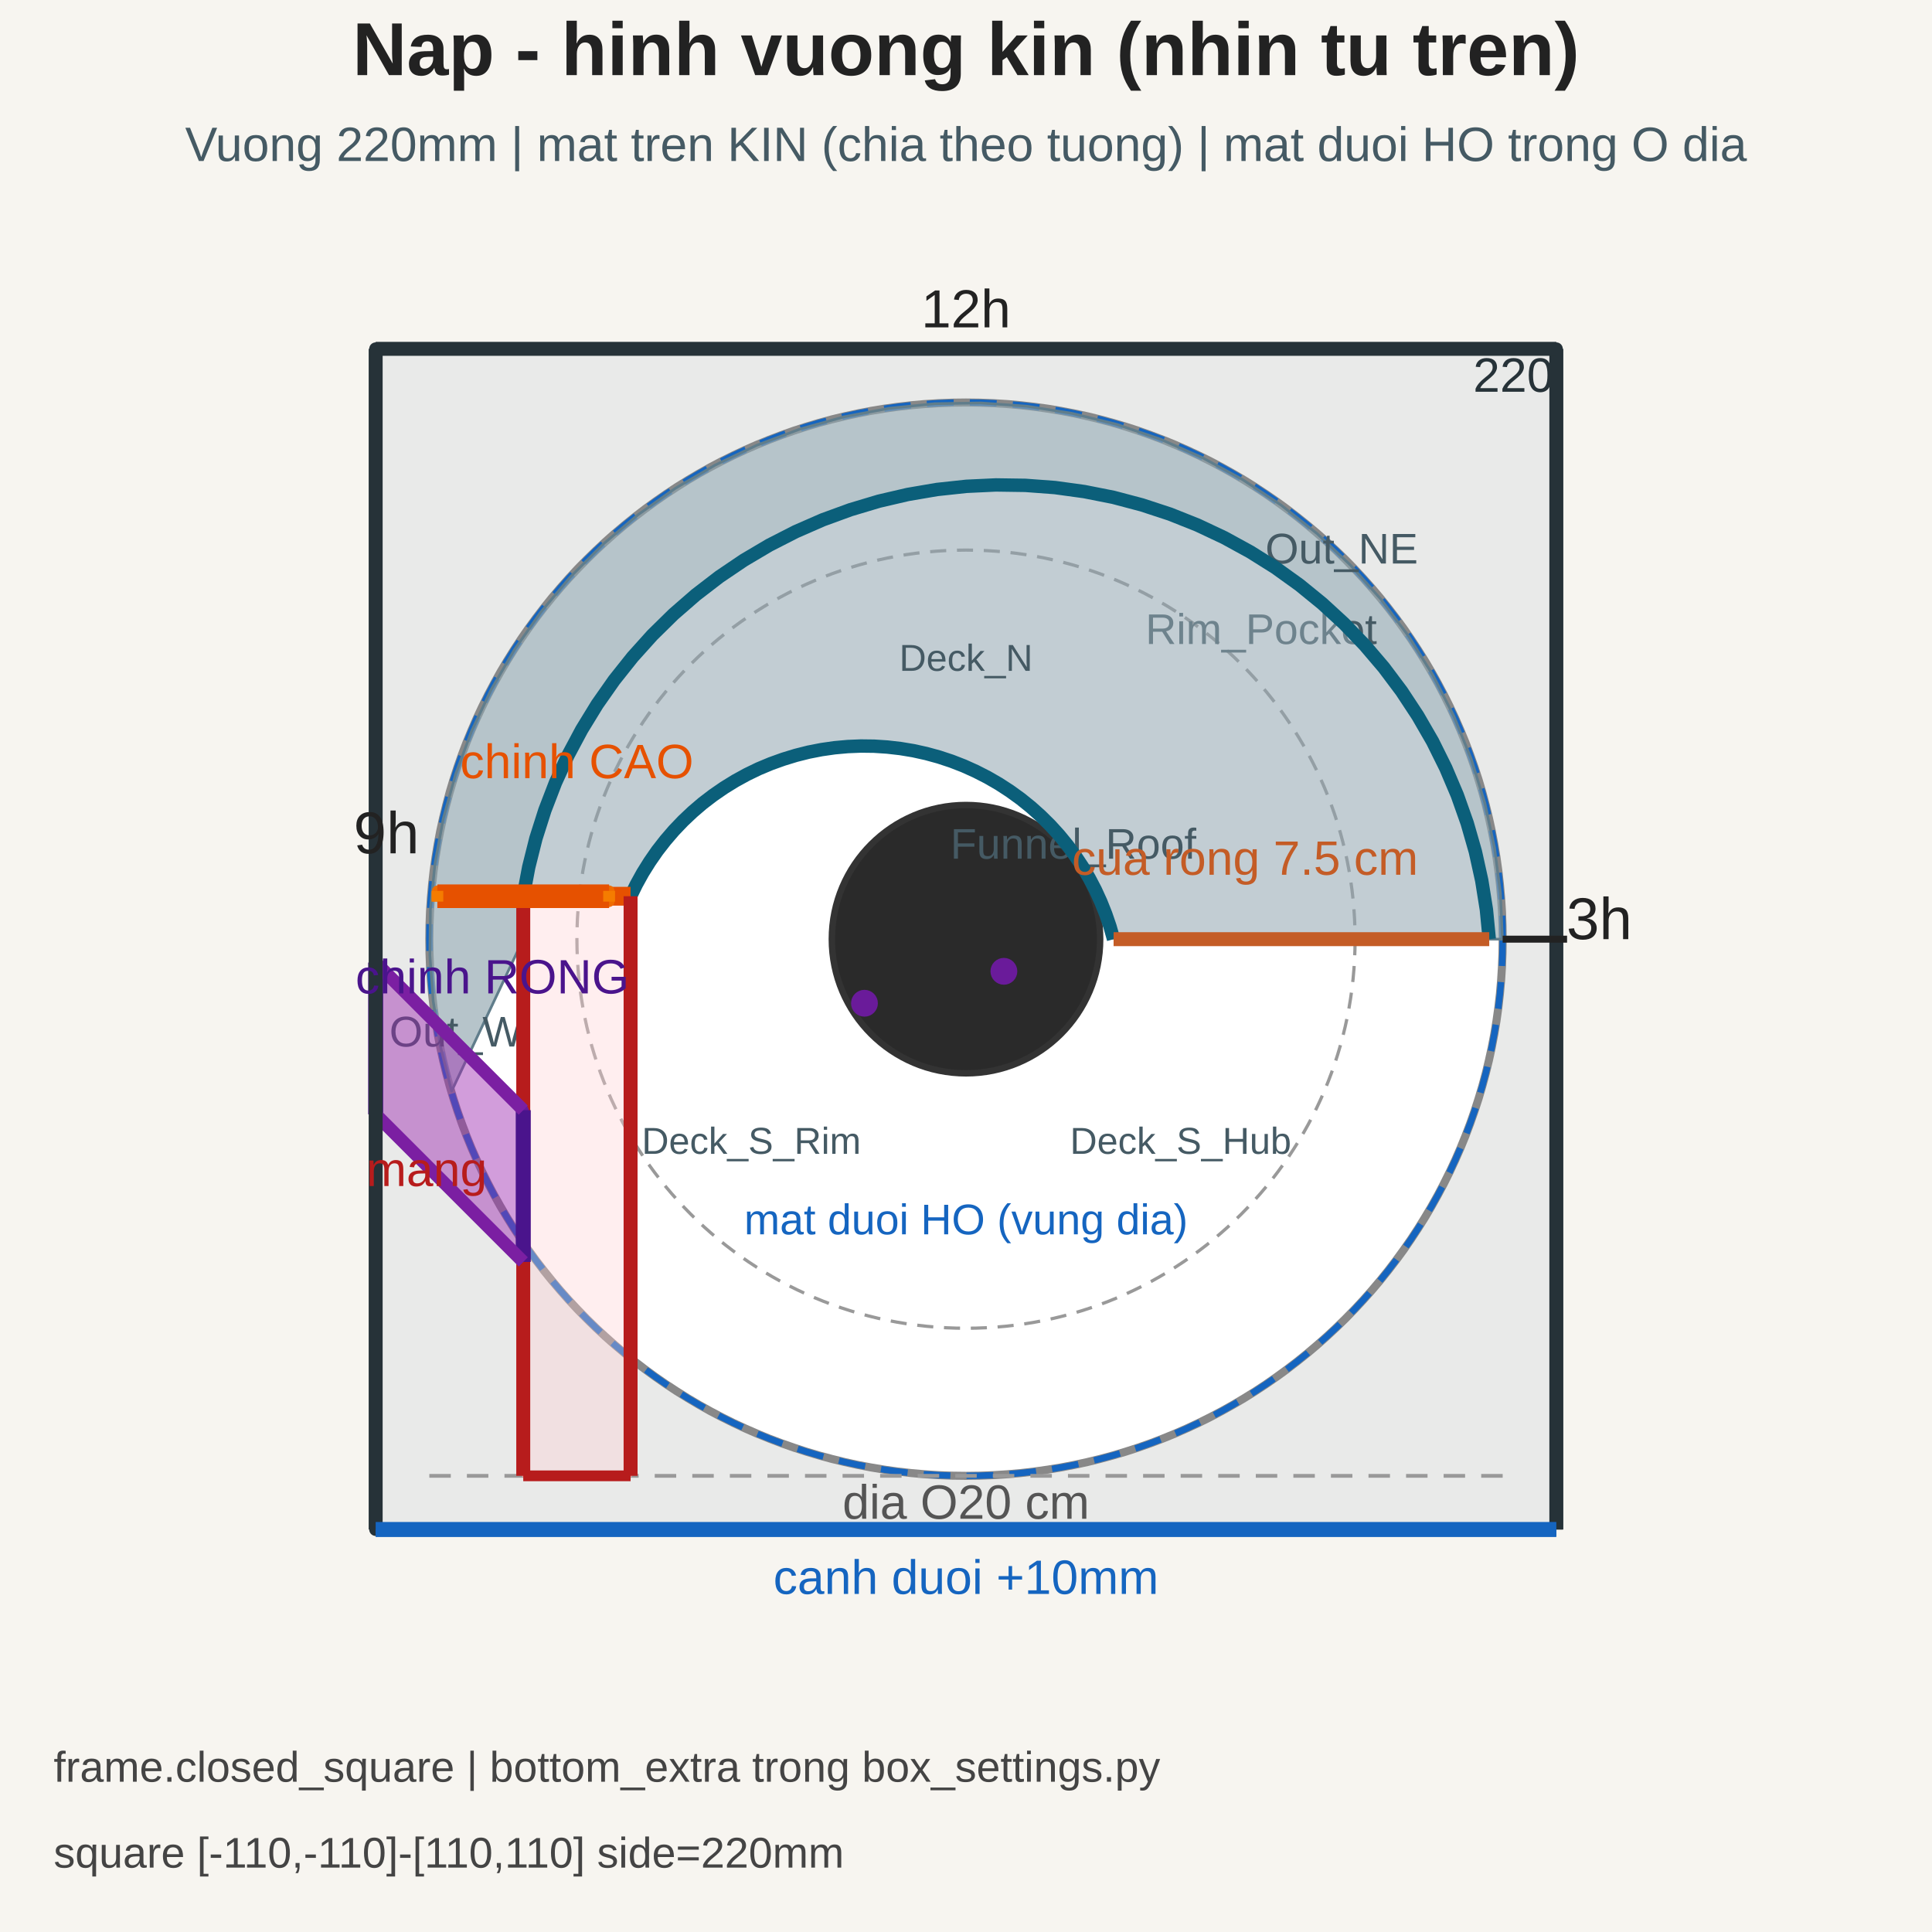
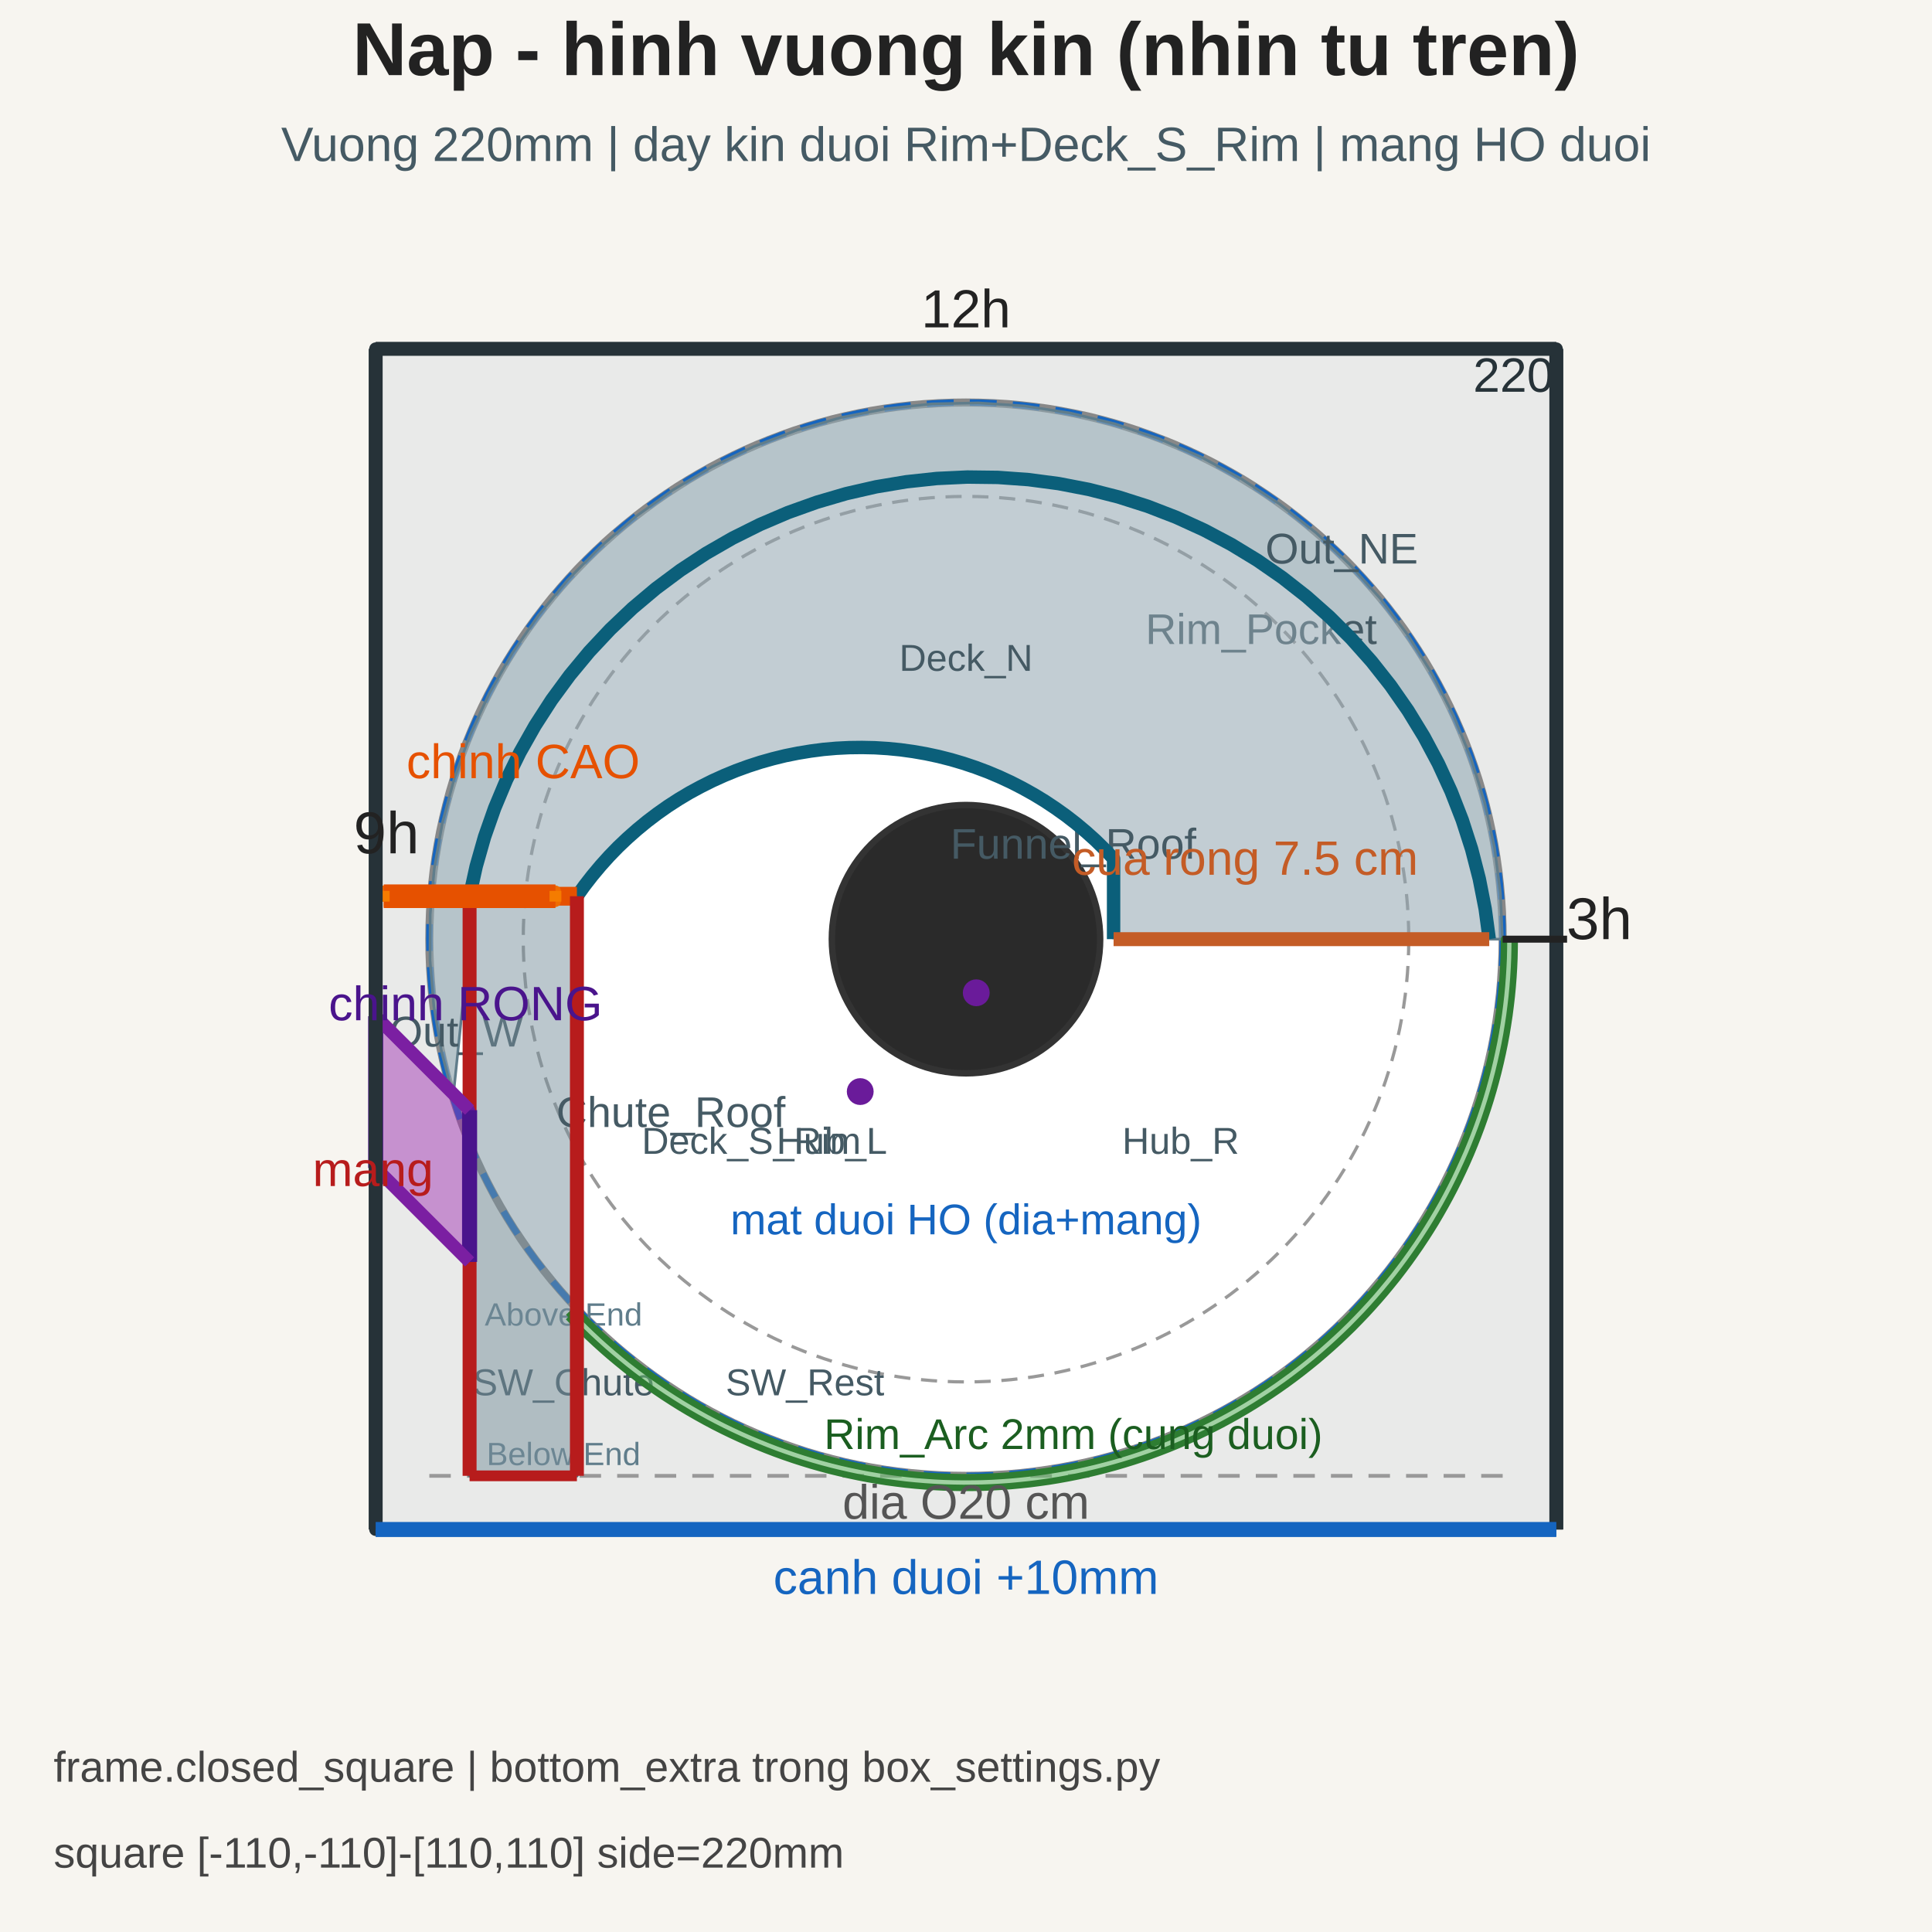
<svg xmlns="http://www.w3.org/2000/svg" width="720" height="720" viewBox="0 0 360 360">
  <rect width="100%" height="100%" fill="#f7f5f0" />
  <text x="180.00" y="14.00" font-size="14" font-family="Segoe UI,Arial" font-weight="600" fill="#222" text-anchor="middle">Nap - hinh vuong kin (nhin tu tren)</text>
-   <text x="180.00" y="30.00" font-size="9" font-family="Segoe UI,Arial" font-weight="normal" fill="#455a64" text-anchor="middle">Vuong 220mm | mat tren KIN (chia theo tuong) | mat duoi HO trong O dia</text>
+   <text x="180.00" y="30.00" font-size="9" font-family="Segoe UI,Arial" font-weight="normal" fill="#455a64" text-anchor="middle">Vuong 220mm | day kin duoi Rim+Deck_S_Rim | mang HO duoi</text>
  <polyline points="290.00,285.00 290.00,65.00 70.00,65.00 70.00,285.00 290.00,285.00" fill="#cfd8dc" fill-opacity="0.35" stroke="#263238" stroke-width="2.4" stroke-linejoin="round" />
  <circle cx="180.00" cy="175.00" r="100.00" fill="#fff" stroke="#888" stroke-width="1.5" />
  <circle cx="180.00" cy="175.00" r="100.00" fill="none" stroke="#1565c0" stroke-width="1.2" stroke-dasharray="5 3" />
-   <text x="180.00" y="230.00" font-size="8" font-family="Segoe UI,Arial" fill="#1565c0" text-anchor="middle">mat duoi HO (vung dia)</text>
+   <text x="180.00" y="230.00" font-size="8" font-family="Segoe UI,Arial" fill="#1565c0" text-anchor="middle">mat duoi HO (dia+mang)</text>
  <circle cx="180.00" cy="175.00" r="25.00" fill="#2a2a2a" stroke="#333" stroke-width="1.2" />
-   <circle cx="180.00" cy="175.00" r="72.50" fill="none" stroke="#999" stroke-width="0.6" stroke-dasharray="3 2" />
+   <circle cx="180.00" cy="175.00" r="82.50" fill="none" stroke="#999" stroke-width="0.6" stroke-dasharray="3 2" />
  <line x1="80.00" y1="275.00" x2="280.00" y2="275.00" stroke="#999" stroke-width="0.7" stroke-dasharray="4 3" />
  <line x1="70.00" y1="285.00" x2="290.00" y2="285.00" stroke="#1565c0" stroke-width="2.0" />
-   <polyline points="277.50,175.00 276.97,169.51 276.10,164.07 274.91,158.68 273.39,153.38 271.55,148.18 269.40,143.11 266.95,138.17 264.19,133.39 261.16,128.79 257.85,124.38 254.27,120.18 250.45,116.20 246.39,112.47 242.12,108.99 237.64,105.77 232.97,102.84 228.13,100.19 223.14,97.84 218.02,95.80 212.78,94.08 207.45,92.67 202.04,91.60 196.58,90.85 191.08,90.44 185.57,90.36 180.06,90.62 174.58,91.21 169.14,92.14 163.77,93.39 158.49,94.97 153.31,96.86 148.26,99.07 143.35,101.58 138.60,104.39 134.03,107.48 129.66,110.84 125.50,114.46 121.57,118.32 117.88,122.42 114.45,126.73 111.28,131.25 108.40,135.95 105.80,140.82 103.51,145.83 101.53,150.98 99.86,156.23 98.52,161.58 97.50,167.00 97.50,175.00 84.15,203.32 84.15,203.32 82.07,195.01 80.72,186.55 80.10,178.01 80.20,169.45 81.05,160.92 82.61,152.50 84.90,144.25 87.88,136.22 91.54,128.47 95.85,121.07 100.77,114.06 106.28,107.50 112.33,101.44 118.88,95.92 125.87,90.97 133.27,86.65 141.00,82.97 149.02,79.97 157.27,77.67 165.69,76.08 174.21,75.22 182.78,75.09 191.32,75.69 199.78,77.03 208.10,79.08 216.21,81.84 224.05,85.28 231.57,89.38 238.71,94.11 245.42,99.43 251.65,105.31 257.35,111.70 262.49,118.56 267.02,125.83 270.91,133.46 274.13,141.40 276.66,149.58 278.48,157.95 279.58,166.44 279.95,175.00 277.50,175.00" fill="#90a4ae" fill-opacity="0.65" stroke="#607d8b" stroke-width="0.5" stroke-linejoin="round" />
+   <polyline points="277.50,175.00 276.74,169.35 275.64,163.75 274.22,158.23 272.47,152.80 270.40,147.48 268.02,142.30 265.33,137.26 262.36,132.40 259.10,127.72 255.56,123.24 251.77,118.98 247.73,114.95 243.46,111.17 238.97,107.65 234.28,104.40 229.41,101.44 224.37,98.77 219.18,96.40 213.86,94.34 208.43,92.61 202.90,91.20 197.30,90.12 191.64,89.37 185.95,88.96 180.25,88.89 174.55,89.16 168.88,89.77 163.25,90.71 157.69,91.98 152.22,93.58 146.85,95.50 141.60,97.74 136.50,100.28 131.55,103.13 126.79,106.26 122.21,109.67 117.85,113.34 113.71,117.27 109.81,121.43 106.17,125.82 102.79,130.42 99.70,135.21 96.89,140.18 94.38,145.30 92.18,150.56 90.29,155.94 88.73,161.43 87.50,167.00 87.50,175.00 84.45,204.32 84.45,204.32 82.28,196.00 80.84,187.53 80.13,178.97 80.16,170.38 80.92,161.82 82.42,153.36 84.64,145.06 87.56,136.99 91.17,129.19 95.43,121.73 100.32,114.66 105.79,108.04 111.82,101.92 118.35,96.33 125.33,91.33 132.72,86.94 140.45,83.21 148.48,80.15 156.74,77.79 165.18,76.16 173.72,75.25 182.31,75.08 190.88,75.64 199.37,76.95 207.72,78.97 215.87,81.71 223.75,85.13 231.30,89.22 238.48,93.94 245.22,99.27 251.49,105.15 257.22,111.54 262.39,118.41 266.94,125.69 270.85,133.34 274.10,141.30 276.64,149.50 278.48,157.90 279.58,166.42 279.95,175.00 277.50,175.00" fill="#90a4ae" fill-opacity="0.65" stroke="#607d8b" stroke-width="0.5" stroke-linejoin="round" />
  <text x="235.00" y="120.00" font-size="8" font-family="Segoe UI,Arial" fill="#455a64" text-anchor="middle">Rim_Pocket</text>
  <text x="85.00" y="195.00" font-size="8" font-family="Segoe UI,Arial" fill="#455a64" text-anchor="middle">Out_W</text>
+   <text x="105.00" y="260.00" font-size="7" font-family="Segoe UI,Arial" fill="#455a64" text-anchor="middle">SW_Chute</text>
+   <text x="105.00" y="247.00" font-size="6" font-family="Segoe UI,Arial" fill="#607d8b" text-anchor="middle">Above End</text>
+   <text x="105.00" y="273.00" font-size="6" font-family="Segoe UI,Arial" fill="#607d8b" text-anchor="middle">Below End</text>
+   <text x="150.00" y="260.00" font-size="7" font-family="Segoe UI,Arial" fill="#455a64" text-anchor="middle">SW_Rest</text>
  <text x="250.00" y="105.00" font-size="8" font-family="Segoe UI,Arial" fill="#455a64" text-anchor="middle">Out_NE</text>
-   <polyline points="207.50,175.00 207.50,175.00 206.83,172.64 206.03,170.31 205.12,168.03 204.10,165.80 202.96,163.62 201.71,161.51 200.35,159.46 198.89,157.48 197.33,155.58 195.68,153.77 193.93,152.04 192.10,150.40 190.19,148.86 188.20,147.42 186.14,146.08 184.01,144.85 181.82,143.73 179.58,142.72 177.29,141.83 174.96,141.06 172.59,140.41 170.19,139.88 167.77,139.48 165.33,139.20 162.87,139.04 160.42,139.01 157.96,139.11 155.52,139.33 153.08,139.68 150.67,140.15 148.29,140.75 145.94,141.47 143.63,142.30 141.36,143.25 139.15,144.32 137.00,145.50 134.91,146.79 132.88,148.19 130.93,149.68 129.06,151.28 127.28,152.96 125.58,154.74 123.98,156.60 122.47,158.54 121.07,160.56 119.77,162.64 118.58,164.79 117.50,167.00 117.50,167.00 97.50,167.00 97.50,167.00 98.52,161.58 99.86,156.23 101.53,150.98 103.51,145.83 105.80,140.82 108.40,135.95 111.28,131.25 114.45,126.73 117.88,122.42 121.57,118.32 125.50,114.46 129.66,110.84 134.03,107.48 138.60,104.39 143.35,101.58 148.26,99.07 153.31,96.86 158.49,94.97 163.77,93.39 169.14,92.14 174.58,91.21 180.06,90.62 185.57,90.36 191.08,90.44 196.58,90.85 202.04,91.60 207.45,92.67 212.78,94.08 218.02,95.80 223.14,97.84 228.13,100.19 232.97,102.84 237.64,105.77 242.12,108.99 246.39,112.47 250.45,116.20 254.27,120.18 257.85,124.38 261.16,128.79 264.19,133.39 266.95,138.17 269.40,143.11 271.55,148.18 273.39,153.38 274.91,158.68 276.10,164.07 276.97,169.51 277.50,175.00 277.50,175.00" fill="#90a4ae" fill-opacity="0.55" stroke="#546e7a" stroke-width="0.6" stroke-linejoin="round" />
+   <polyline points="207.50,175.00 207.50,175.00 207.50,160.00 205.84,158.27 204.13,156.59 202.35,154.99 200.51,153.45 198.61,151.98 196.66,150.59 194.66,149.26 192.62,148.02 190.52,146.85 188.39,145.76 186.21,144.75 184.00,143.82 181.76,142.98 179.49,142.22 177.19,141.54 174.86,140.95 172.52,140.45 170.16,140.04 167.78,139.71 165.40,139.48 163.00,139.33 160.61,139.28 158.21,139.31 155.82,139.43 153.43,139.64 151.05,139.95 148.68,140.34 146.33,140.81 144.01,141.38 141.70,142.03 139.42,142.77 137.17,143.59 134.95,144.50 132.76,145.49 130.62,146.56 128.51,147.70 126.45,148.93 124.44,150.23 122.48,151.61 120.57,153.06 118.72,154.58 116.92,156.17 115.18,157.82 113.51,159.54 111.91,161.32 110.37,163.16 108.90,165.05 107.50,167.00 107.50,167.00 87.50,167.00 87.50,167.00 88.73,161.43 90.29,155.94 92.18,150.56 94.38,145.30 96.89,140.18 99.70,135.21 102.79,130.42 106.17,125.82 109.81,121.43 113.71,117.27 117.85,113.34 122.21,109.67 126.79,106.26 131.55,103.13 136.50,100.28 141.60,97.74 146.85,95.50 152.22,93.58 157.69,91.98 163.25,90.71 168.88,89.77 174.55,89.16 180.25,88.89 185.95,88.96 191.64,89.37 197.30,90.12 202.90,91.20 208.43,92.61 213.86,94.34 219.18,96.40 224.37,98.77 229.41,101.44 234.28,104.40 238.97,107.65 243.46,111.17 247.73,114.95 251.77,118.98 255.56,123.24 259.10,127.72 262.36,132.40 265.33,137.26 268.02,142.30 270.40,147.48 272.47,152.80 274.22,158.23 275.64,163.75 276.74,169.35 277.50,175.00 277.50,175.00" fill="#90a4ae" fill-opacity="0.55" stroke="#546e7a" stroke-width="0.6" stroke-linejoin="round" />
  <text x="200.00" y="160.00" font-size="8" font-family="Segoe UI,Arial" fill="#455a64" text-anchor="middle">Funnel_Roof</text>
-   <polyline points="117.50,167.00 117.50,275.00 97.50,275.00 97.50,167.00 117.50,167.00" fill="#ffcdd2" fill-opacity="0.35" stroke="#ef9a9a" stroke-width="0.5" stroke-linejoin="round" />
+   <polyline points="107.50,167.00 107.50,275.00 87.50,275.00 87.50,167.00 107.50,167.00" fill="#78909c" fill-opacity="0.5" stroke="#546e7a" stroke-width="0.6" stroke-linejoin="round" />
+   <text x="125.00" y="210.00" font-size="8" font-family="Segoe UI,Arial" fill="#455a64" text-anchor="middle">Chute_Roof</text>
  <text x="140.00" y="215.00" font-size="7" font-family="Segoe UI,Arial" fill="#455a64" text-anchor="middle">Deck_S_Rim</text>
-   <text x="220.00" y="215.00" font-size="7" font-family="Segoe UI,Arial" fill="#455a64" text-anchor="middle">Deck_S_Hub</text>
+   <text x="155.00" y="215.00" font-size="7" font-family="Segoe UI,Arial" fill="#455a64" text-anchor="middle">Hub_L</text>
+   <text x="220.00" y="215.00" font-size="7" font-family="Segoe UI,Arial" fill="#455a64" text-anchor="middle">Hub_R</text>
  <text x="180.00" y="125.00" font-size="7" font-family="Segoe UI,Arial" fill="#455a64" text-anchor="middle">Deck_N</text>
-   <polyline points="277.50,175.00 276.97,169.51 276.10,164.07 274.91,158.68 273.39,153.38 271.55,148.18 269.40,143.11 266.95,138.17 264.19,133.39 261.16,128.79 257.85,124.38 254.27,120.18 250.45,116.20 246.39,112.47 242.12,108.99 237.64,105.77 232.97,102.84 228.13,100.19 223.14,97.84 218.02,95.80 212.78,94.08 207.45,92.67 202.04,91.60 196.58,90.85 191.08,90.44 185.57,90.36 180.06,90.62 174.58,91.21 169.14,92.14 163.77,93.39 158.49,94.97 153.31,96.86 148.26,99.07 143.35,101.58 138.60,104.39 134.03,107.48 129.66,110.84 125.50,114.46 121.57,118.32 117.88,122.42 114.45,126.73 111.28,131.25 108.40,135.95 105.80,140.82 103.51,145.83 101.53,150.98 99.86,156.23 98.52,161.58 97.50,167.00" fill="none" fill-opacity="1.0" stroke="#0b5f7a" stroke-width="2.5" stroke-linejoin="round" />
-   <polyline points="207.50,175.00 206.83,172.64 206.03,170.31 205.12,168.03 204.10,165.80 202.96,163.62 201.71,161.51 200.35,159.46 198.89,157.48 197.33,155.58 195.68,153.77 193.93,152.04 192.10,150.40 190.19,148.86 188.20,147.42 186.14,146.08 184.01,144.85 181.82,143.73 179.58,142.72 177.29,141.83 174.96,141.06 172.59,140.41 170.19,139.88 167.77,139.48 165.33,139.20 162.87,139.04 160.42,139.01 157.96,139.11 155.52,139.33 153.08,139.68 150.67,140.15 148.29,140.75 145.94,141.47 143.63,142.30 141.36,143.25 139.15,144.32 137.00,145.50 134.91,146.79 132.88,148.19 130.93,149.68 129.06,151.28 127.28,152.96 125.58,154.74 123.98,156.60 122.47,158.54 121.07,160.56 119.77,162.64 118.58,164.79 117.50,167.00" fill="none" fill-opacity="1.0" stroke="#0b5f7a" stroke-width="2.5" stroke-linejoin="round" />
-   <line x1="117.50" y1="167.00" x2="97.50" y2="167.00" stroke="#e65100" stroke-width="3.5" />
-   <line x1="117.50" y1="167.00" x2="117.50" y2="275.00" stroke="#b71c1c" stroke-width="2.6" />
-   <line x1="97.50" y1="167.00" x2="97.50" y2="275.00" stroke="#b71c1c" stroke-width="2.6" />
-   <line x1="117.50" y1="275.00" x2="97.50" y2="275.00" stroke="#b71c1c" stroke-width="2.0" />
-   <polyline points="97.50,235.14 97.50,206.86 70.00,179.36 70.00,207.64 97.50,235.14" fill="#9c27b0" fill-opacity="0.45" stroke="#6a1b9a" stroke-width="2.0" stroke-linejoin="round" />
-   <line x1="97.50" y1="235.14" x2="97.50" y2="206.86" stroke="#4a148c" stroke-width="2.8" />
-   <line x1="70.00" y1="207.64" x2="70.00" y2="179.36" stroke="#4a148c" stroke-width="2.8" />
-   <line x1="97.50" y1="206.86" x2="70.00" y2="179.36" stroke="#7b1fa2" stroke-width="2.4" />
-   <line x1="97.50" y1="235.14" x2="70.00" y2="207.64" stroke="#7b1fa2" stroke-width="2.4" />
-   <polyline points="81.50,168.00 113.50,168.00 113.50,166.00 81.50,166.00 81.50,168.00" fill="#ff9800" fill-opacity="0.7" stroke="#ef6c00" stroke-width="2.0" stroke-linejoin="round" />
-   <line x1="81.50" y1="168.00" x2="113.50" y2="168.00" stroke="#e65100" stroke-width="2.4" />
-   <line x1="113.50" y1="166.00" x2="81.50" y2="166.00" stroke="#e65100" stroke-width="2.4" />
-   <line x1="113.50" y1="168.00" x2="113.50" y2="166.00" stroke="#f57c00" stroke-width="2.2" />
-   <line x1="81.50" y1="168.00" x2="81.50" y2="166.00" stroke="#f57c00" stroke-width="2.2" />
+   <polyline points="105.87,245.42 107.11,246.71 108.38,247.98 109.67,249.22 110.98,250.44 112.31,251.64 113.66,252.81 115.04,253.96 116.43,255.09 117.84,256.19 119.27,257.26 120.72,258.31 122.19,259.34 123.68,260.34 125.18,261.31 126.70,262.26 128.24,263.18 129.79,264.07 131.36,264.94 132.94,265.78 134.54,266.59 136.15,267.37 137.77,268.12 139.41,268.85 141.06,269.54 142.72,270.21 144.39,270.85 146.08,271.46 147.77,272.04 149.48,272.59 151.19,273.11 152.91,273.60 154.64,274.06 156.38,274.48 158.13,274.88 159.88,275.25 161.64,275.59 163.40,275.89 165.17,276.17 166.95,276.41 168.72,276.63 170.51,276.81 172.29,276.96 174.08,277.08 175.87,277.17 177.66,277.22 179.45,277.25 181.24,277.24 183.03,277.21 184.82,277.14 186.60,277.04 188.39,276.91 190.17,276.74 191.95,276.55 193.73,276.32 195.50,276.07 197.27,275.78 199.03,275.46 200.79,275.11 202.54,274.73 204.28,274.32 206.02,273.88 207.75,273.41 209.47,272.91 211.18,272.38 212.88,271.82 214.57,271.23 216.25,270.61 217.92,269.96 219.57,269.28 221.22,268.57 222.85,267.84 224.47,267.07 226.07,266.28 227.67,265.46 229.24,264.61 230.80,263.74 232.35,262.83 233.88,261.90 235.39,260.94 236.89,259.96 238.37,258.95 239.83,257.92 241.27,256.86 242.70,255.77 244.10,254.66 245.49,253.53 246.85,252.37 248.20,251.18 249.52,249.98 250.82,248.75 252.11,247.50 253.36,246.22 254.60,244.93 255.81,243.61 257.00,242.27 258.17,240.91 259.31,239.53 260.43,238.14 261.52,236.72 262.59,235.28 263.63,233.82 264.65,232.35 265.64,230.86 266.61,229.35 267.55,227.83 268.46,226.28 269.34,224.73 270.20,223.16 271.03,221.57 271.83,219.97 272.60,218.35 273.35,216.72 274.07,215.08 274.75,213.43 275.41,211.76 276.04,210.09 276.64,208.40 277.21,206.70 277.75,205.00 278.26,203.28 278.74,201.55 279.19,199.82 279.61,198.08 280.00,196.33 280.36,194.58 280.69,192.82 280.98,191.05 281.25,189.28 281.48,187.50 281.69,185.72 281.86,183.94 282.00,182.16 282.11,180.37 282.19,178.58 282.23,176.79 282.25,175.00 280.25,175.00 280.23,176.76 280.19,178.51 280.11,180.26 280.00,182.02 279.87,183.77 279.70,185.51 279.50,187.26 279.27,189.00 279.01,190.74 278.72,192.47 278.40,194.19 278.04,195.91 277.66,197.63 277.25,199.33 276.81,201.03 276.34,202.73 275.84,204.41 275.31,206.08 274.75,207.75 274.16,209.40 273.55,211.04 272.90,212.68 272.23,214.30 271.52,215.91 270.79,217.50 270.04,219.09 269.25,220.66 268.44,222.21 267.60,223.76 266.73,225.28 265.83,226.79 264.91,228.29 263.97,229.77 263.00,231.23 262.00,232.67 260.98,234.10 259.93,235.51 258.86,236.90 257.76,238.27 256.64,239.62 255.50,240.96 254.33,242.27 253.14,243.56 251.93,244.83 250.70,246.08 249.44,247.31 248.16,248.51 246.86,249.69 245.55,250.85 244.21,251.99 242.85,253.10 241.47,254.19 240.08,255.26 238.66,256.29 237.23,257.31 235.78,258.30 234.31,259.26 232.83,260.20 231.33,261.11 229.81,262.00 228.28,262.86 226.73,263.69 225.17,264.50 223.60,265.27 222.01,266.02 220.41,266.74 218.80,267.44 217.17,268.10 215.54,268.74 213.89,269.35 212.23,269.93 210.57,270.48 208.89,271.00 207.20,271.49 205.51,271.95 203.81,272.38 202.10,272.78 200.38,273.16 198.66,273.50 196.93,273.81 195.20,274.09 193.46,274.34 191.72,274.56 189.97,274.75 188.23,274.91 186.48,275.04 184.72,275.14 182.97,275.21 181.21,275.24 179.46,275.25 177.70,275.22 175.95,275.17 174.19,275.08 172.44,274.96 170.69,274.82 168.95,274.64 167.20,274.43 165.46,274.19 163.73,273.92 162.00,273.62 160.27,273.29 158.56,272.93 156.84,272.54 155.14,272.12 153.44,271.67 151.75,271.19 150.07,270.68 148.40,270.14 146.74,269.57 145.09,268.98 143.45,268.35 141.82,267.69 140.20,267.01 138.60,266.30 137.00,265.56 135.43,264.80 133.86,264.00 132.31,263.18 130.77,262.33 129.25,261.45 127.74,260.55 126.25,259.62 124.78,258.67 123.32,257.69 121.88,256.69 120.46,255.65 119.06,254.60 117.67,253.52 116.31,252.42 114.96,251.29 113.64,250.14 112.33,248.97 111.05,247.77 109.78,246.55 108.54,245.31 107.32,244.05 105.87,245.42" fill="#66bb6a" fill-opacity="0.55" stroke="#2e7d32" stroke-width="1.2" stroke-linejoin="round" />
+   <text x="200.00" y="270.00" font-size="8" font-family="Segoe UI,Arial" fill="#1b5e20" text-anchor="middle">Rim_Arc 2mm (cung duoi)</text>
+   <polyline points="277.50,175.00 276.74,169.35 275.64,163.75 274.22,158.23 272.47,152.80 270.40,147.48 268.02,142.30 265.33,137.26 262.36,132.40 259.10,127.72 255.56,123.24 251.77,118.98 247.73,114.95 243.46,111.17 238.97,107.65 234.28,104.40 229.41,101.44 224.37,98.77 219.18,96.40 213.86,94.34 208.43,92.61 202.90,91.20 197.30,90.12 191.64,89.37 185.95,88.96 180.25,88.89 174.55,89.16 168.88,89.77 163.25,90.71 157.69,91.98 152.22,93.58 146.85,95.50 141.60,97.74 136.50,100.28 131.55,103.13 126.79,106.26 122.21,109.67 117.85,113.34 113.71,117.27 109.81,121.43 106.17,125.82 102.79,130.42 99.70,135.21 96.89,140.18 94.38,145.30 92.18,150.56 90.29,155.94 88.73,161.43 87.50,167.00" fill="none" fill-opacity="1.0" stroke="#0b5f7a" stroke-width="2.5" stroke-linejoin="round" />
+   <polyline points="207.50,175.00 207.50,160.00 205.84,158.27 204.13,156.59 202.35,154.99 200.51,153.45 198.61,151.98 196.66,150.59 194.66,149.26 192.62,148.02 190.52,146.85 188.39,145.76 186.21,144.75 184.00,143.82 181.76,142.98 179.49,142.22 177.19,141.54 174.86,140.95 172.52,140.45 170.16,140.04 167.78,139.71 165.40,139.48 163.00,139.33 160.61,139.28 158.21,139.31 155.82,139.43 153.43,139.64 151.05,139.95 148.68,140.34 146.33,140.81 144.01,141.38 141.70,142.03 139.42,142.77 137.17,143.59 134.95,144.50 132.76,145.49 130.62,146.56 128.51,147.70 126.45,148.93 124.44,150.23 122.48,151.61 120.57,153.06 118.72,154.58 116.92,156.17 115.18,157.82 113.51,159.54 111.91,161.32 110.37,163.16 108.90,165.05 107.50,167.00" fill="none" fill-opacity="1.0" stroke="#0b5f7a" stroke-width="2.5" stroke-linejoin="round" />
+   <line x1="107.50" y1="167.00" x2="87.50" y2="167.00" stroke="#e65100" stroke-width="3.5" />
+   <line x1="107.50" y1="167.00" x2="107.50" y2="275.00" stroke="#b71c1c" stroke-width="2.6" />
+   <line x1="87.50" y1="167.00" x2="87.50" y2="275.00" stroke="#b71c1c" stroke-width="2.6" />
+   <line x1="107.50" y1="275.00" x2="87.50" y2="275.00" stroke="#b71c1c" stroke-width="2.0" />
+   <polyline points="87.50,235.14 87.50,206.86 70.00,189.36 70.00,217.64 87.50,235.14" fill="#9c27b0" fill-opacity="0.45" stroke="#6a1b9a" stroke-width="2.0" stroke-linejoin="round" />
+   <line x1="87.50" y1="235.14" x2="87.50" y2="206.86" stroke="#4a148c" stroke-width="2.8" />
+   <line x1="70.00" y1="217.64" x2="70.00" y2="189.36" stroke="#4a148c" stroke-width="2.8" />
+   <line x1="87.50" y1="206.86" x2="70.00" y2="189.36" stroke="#7b1fa2" stroke-width="2.4" />
+   <line x1="87.50" y1="235.14" x2="70.00" y2="217.64" stroke="#7b1fa2" stroke-width="2.4" />
+   <polyline points="71.50,168.00 103.50,168.00 103.50,166.00 71.50,166.00 71.50,168.00" fill="#ff9800" fill-opacity="0.7" stroke="#ef6c00" stroke-width="2.0" stroke-linejoin="round" />
+   <line x1="71.50" y1="168.00" x2="103.50" y2="168.00" stroke="#e65100" stroke-width="2.4" />
+   <line x1="103.50" y1="166.00" x2="71.50" y2="166.00" stroke="#e65100" stroke-width="2.4" />
+   <line x1="103.50" y1="168.00" x2="103.50" y2="166.00" stroke="#f57c00" stroke-width="2.2" />
+   <line x1="71.50" y1="168.00" x2="71.50" y2="166.00" stroke="#f57c00" stroke-width="2.2" />
  <line x1="207.50" y1="175.00" x2="277.50" y2="175.00" stroke="#c45c26" stroke-width="2.6" />
  <line x1="290.00" y1="285.00" x2="290.00" y2="65.00" stroke="#263238" stroke-width="2.6" />
  <line x1="290.00" y1="65.00" x2="70.00" y2="65.00" stroke="#263238" stroke-width="2.6" />
  <line x1="70.00" y1="65.00" x2="70.00" y2="285.00" stroke="#263238" stroke-width="2.6" />
  <line x1="70.00" y1="285.00" x2="290.00" y2="285.00" stroke="#1565c0" stroke-width="2.8" />
-   <circle cx="187.06" cy="180.99" r="2.00" fill="#6a1b9a" stroke="#6a1b9a" stroke-width="1" />
-   <circle cx="161.08" cy="186.94" r="2.00" fill="#6a1b9a" stroke="#6a1b9a" stroke-width="1" />
+   <circle cx="181.91" cy="184.99" r="2.00" fill="#6a1b9a" stroke="#6a1b9a" stroke-width="1" />
+   <circle cx="160.29" cy="203.40" r="2.00" fill="#6a1b9a" stroke="#6a1b9a" stroke-width="1" />
  <line x1="280.00" y1="175.00" x2="292.00" y2="175.00" stroke="#222" stroke-width="1.3" />
  <text x="298.00" y="175.00" font-size="11" font-family="Segoe UI,Arial" fill="#222" text-anchor="middle">3h</text>
  <text x="72.00" y="159.00" font-size="11" font-family="Segoe UI,Arial" fill="#222" text-anchor="middle">9h</text>
  <text x="180.00" y="61.00" font-size="10" font-family="Segoe UI,Arial" fill="#222" text-anchor="middle">12h</text>
  <text x="180.00" y="297.00" font-size="9" font-family="Segoe UI,Arial" fill="#1565c0" text-anchor="middle">canh duoi +10mm</text>
  <text x="232.00" y="163.00" font-size="9" font-family="Segoe UI,Arial" fill="#c45c26" text-anchor="middle">cua rong 7.5 cm</text>
-   <text x="107.50" y="145.00" font-size="9" font-family="Segoe UI,Arial" fill="#e65100" text-anchor="middle">chinh CAO</text>
-   <text x="91.75" y="185.11" font-size="9" font-family="Segoe UI,Arial" fill="#4a148c" text-anchor="middle">chinh RONG</text>
-   <text x="79.50" y="221.00" font-size="9" font-family="Segoe UI,Arial" fill="#b71c1c" text-anchor="middle">mang</text>
+   <text x="97.50" y="145.00" font-size="9" font-family="Segoe UI,Arial" fill="#e65100" text-anchor="middle">chinh CAO</text>
+   <text x="86.75" y="190.11" font-size="9" font-family="Segoe UI,Arial" fill="#4a148c" text-anchor="middle">chinh RONG</text>
+   <text x="69.50" y="221.00" font-size="9" font-family="Segoe UI,Arial" fill="#b71c1c" text-anchor="middle">mang</text>
  <text x="180.00" y="283.00" font-size="9" font-family="Segoe UI,Arial" fill="#555" text-anchor="middle">dia O20 cm</text>
  <text x="282.00" y="73.00" font-size="9" font-family="Segoe UI,Arial" fill="#263238" text-anchor="middle">220</text>
  <text x="10.00" y="332.00" font-size="8" font-family="Segoe UI,Arial" font-weight="normal" fill="#444" text-anchor="start">frame.closed_square | bottom_extra trong box_settings.py</text>
  <text x="10.00" y="348.00" font-size="8" font-family="Segoe UI,Arial" font-weight="normal" fill="#444" text-anchor="start">square [-110,-110]-[110,110] side=220mm</text>
</svg>
